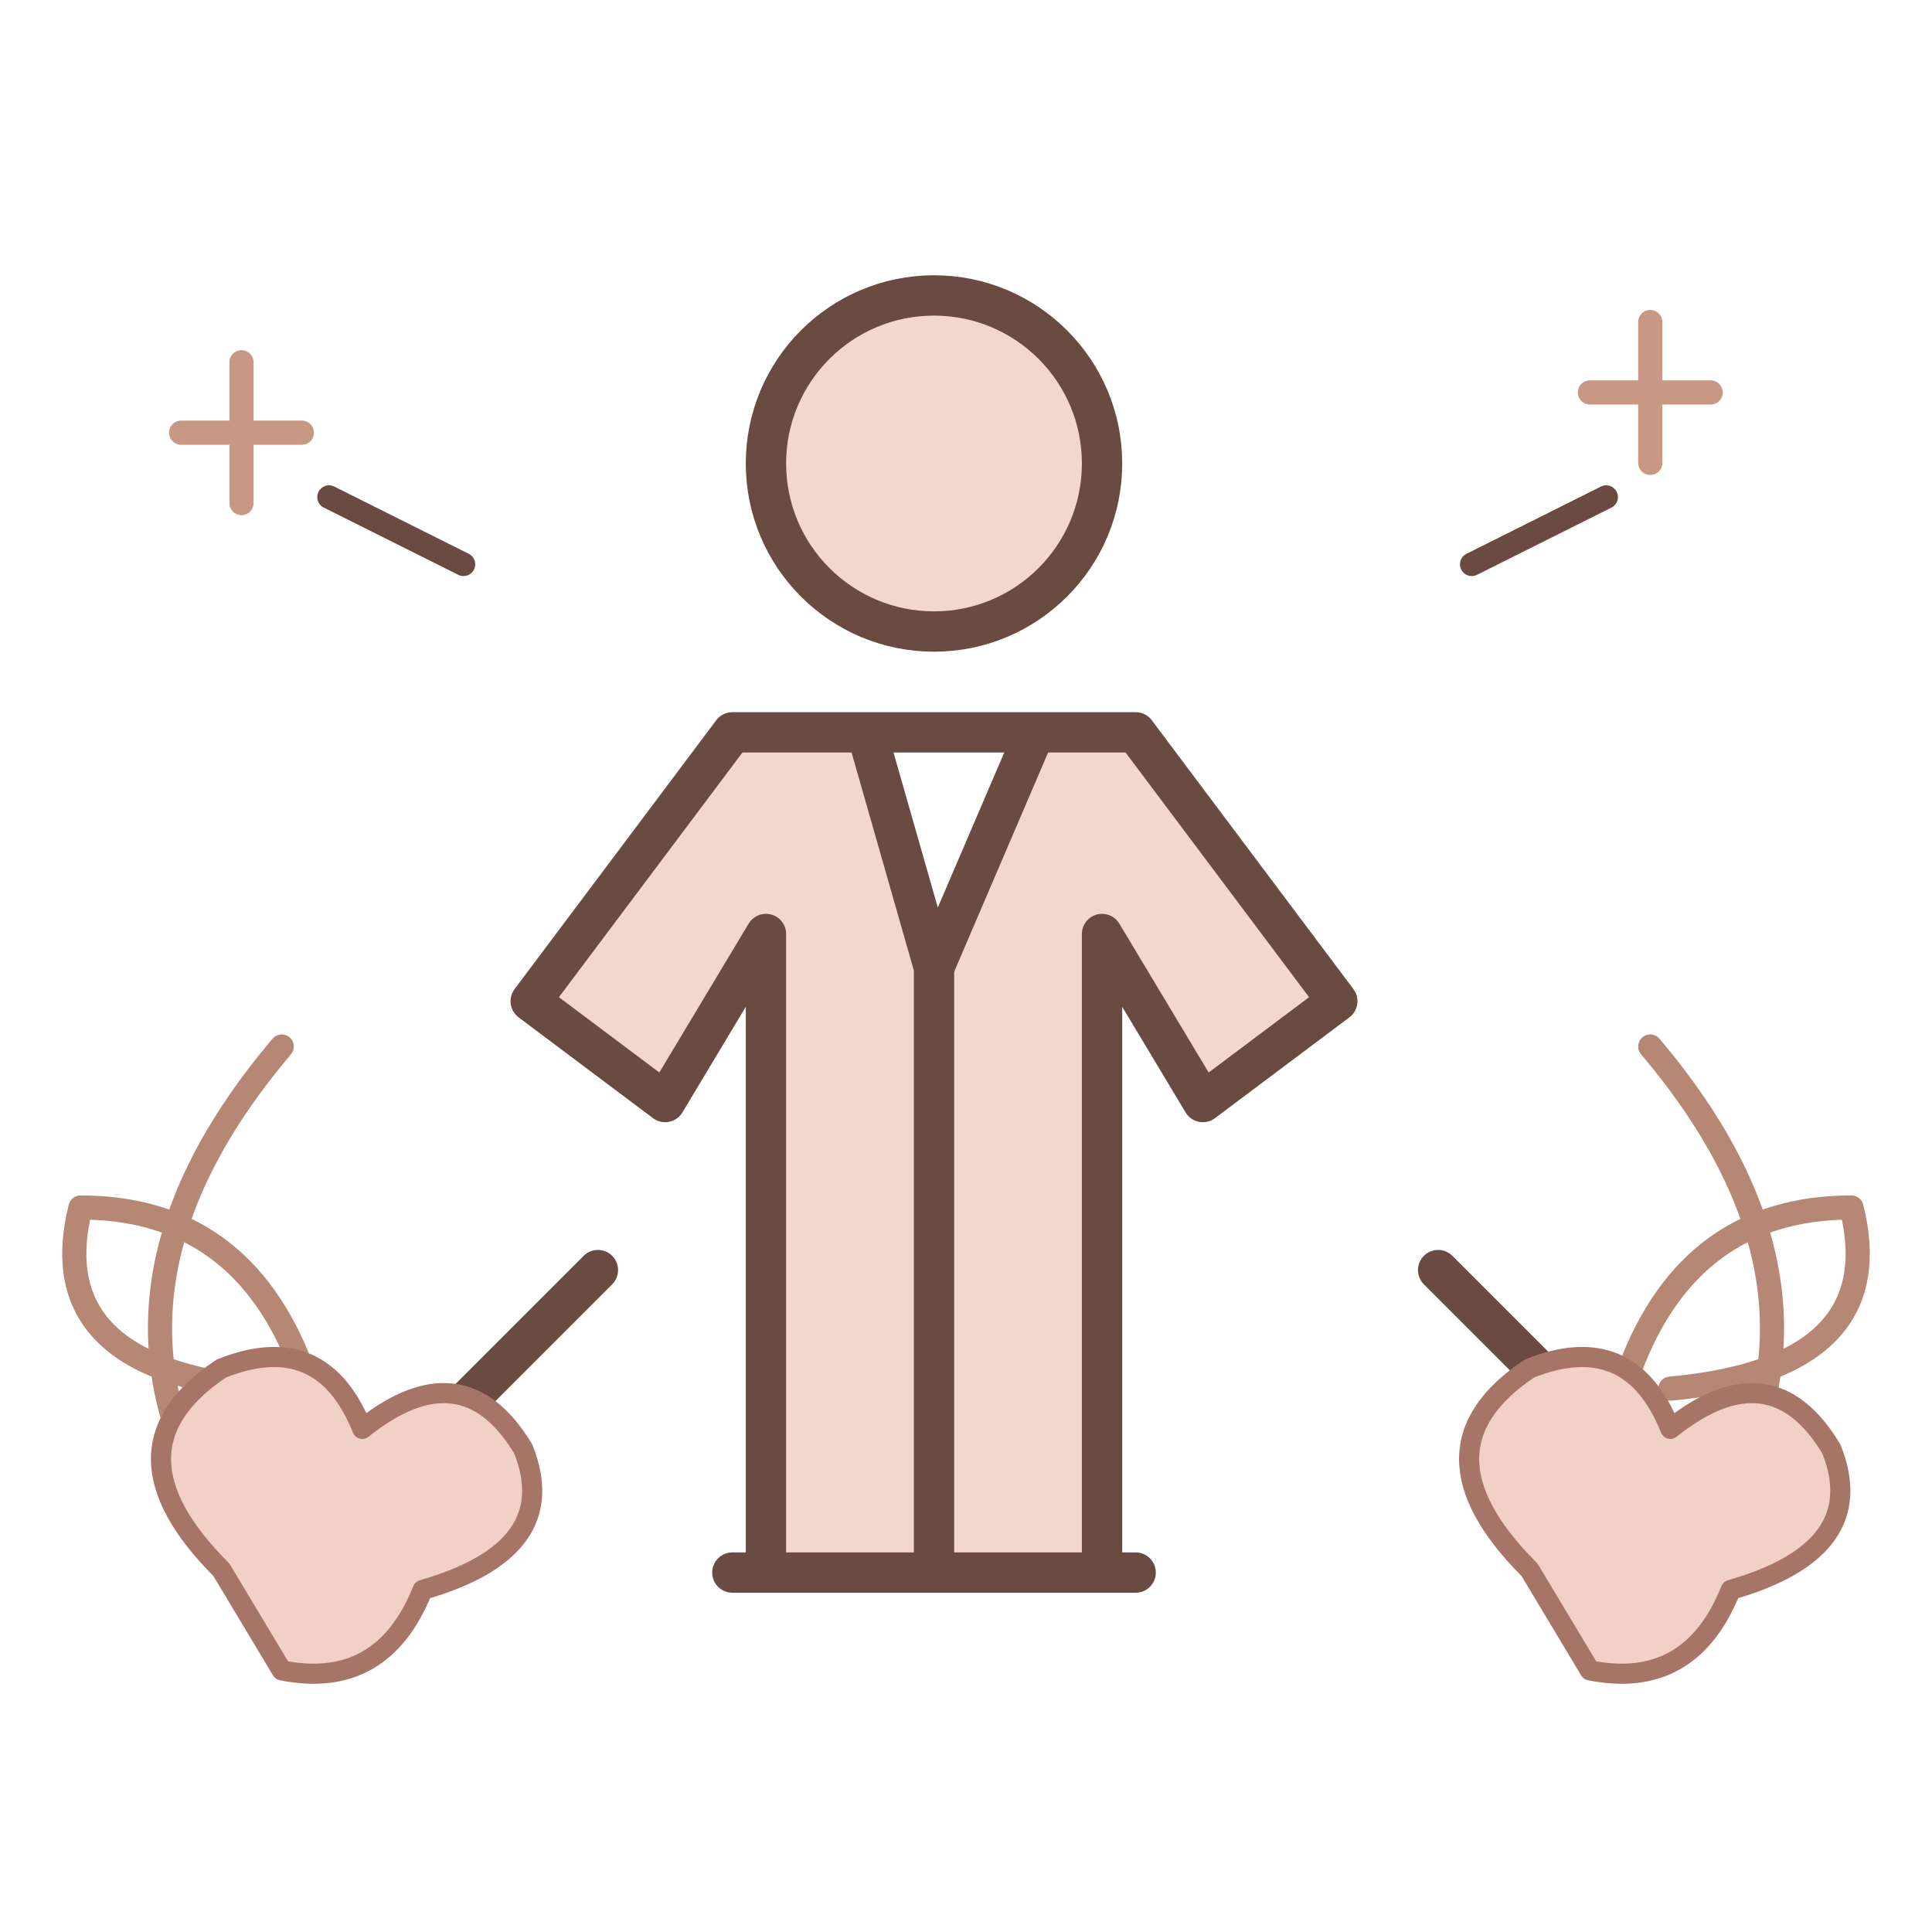
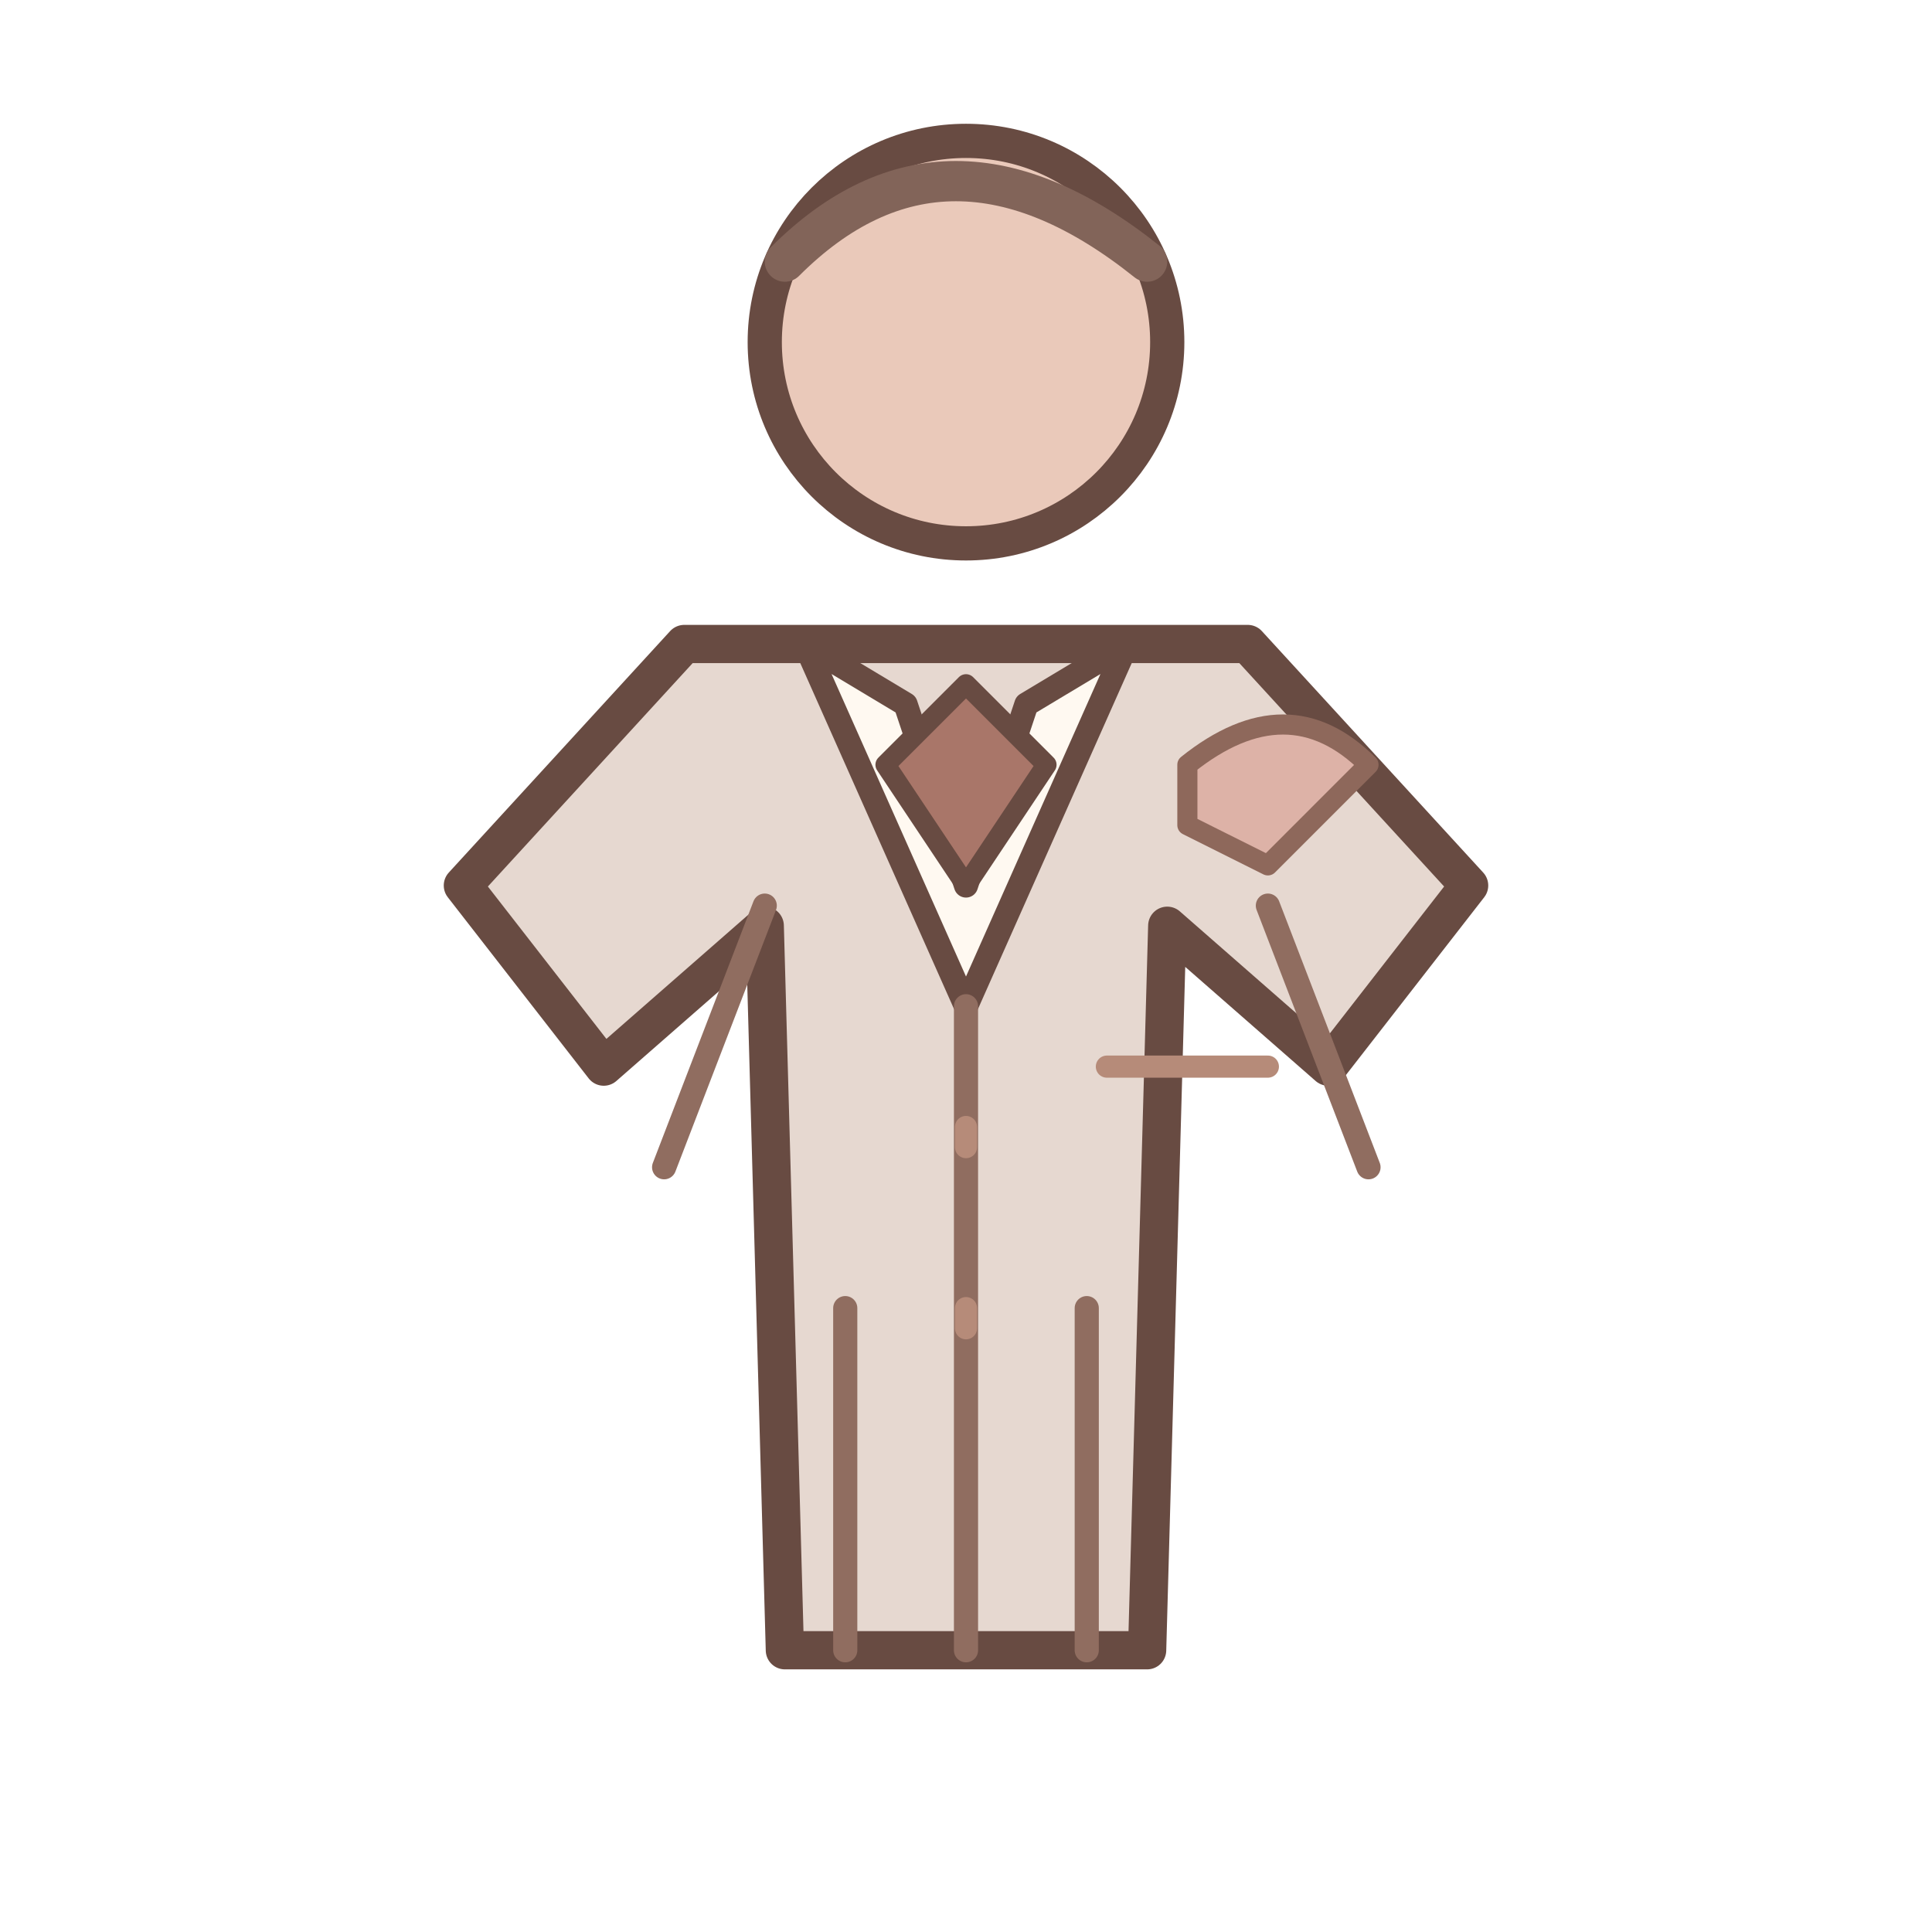
<svg xmlns="http://www.w3.org/2000/svg" viewBox="0 0 96 96" fill="none" stroke-linecap="round" stroke-linejoin="round">
-   <g transform="translate(8 8) scale(1.67)" fill="#F2D7CE" stroke="#694B42" stroke-width="1.2">
-     <circle cx="23" cy="9" r="5" />
-     <path d="M17 17h12l6 8-4 3-3-5v19H18V23l-3 5-4-3zM21 17l2 7 3-7M23 24v18M17 42h12M13 33l-5 5m30-5 5 5" />
-     <path d="m9 12-4-2m34 2 4-2" stroke-width=".7" />
-   </g>
-   <g fill="none" stroke="#B78776" stroke-width="1.2">
-     <path d="M12 77q-9-12 2-25m-1 17q-11-1-9-9 8 0 11 8m69 9q9-12-2-25m1 17q11-1 9-9-8 0-11 8" />
-   </g>
-   <g fill="#F1D1C6" stroke="#A77568" stroke-width="1">
-     <path d="M11 78q-6-6 0-10 5-2 7 3 5-4 8 1 2 5-5 7-2 5-7 4zM76 78q-6-6 0-10 5-2 7 3 5-4 8 1 2 5-5 7-2 5-7 4z" />
-   </g>
-   <g stroke="#C99884" stroke-width="1.2">
-     <path d="M12 18v7m-3-3.5h6M82 16v7m-3-3.5h6" />
-   </g>
+   <circle cx="48" cy="17" r="10" fill="#EAC9BA" stroke="#684B42" stroke-width="1.7" />
+   <path d="M39 13q8-8 18 0" stroke="#826459" stroke-width="2" />
+   <path d="M34 32h28l11 12-7 9-8-7-1 36H39l-1-36-8 7-7-9z" fill="#E6D8D0" stroke="#684B42" stroke-width="1.9" />
+   <path d="M40 32l8 18 8-18-5 3-3 9-3-9z" fill="#FFF9F1" stroke="#684B42" stroke-width="1.2" />
+   <path d="M44 38l4 6 4-6-4-4z" fill="#A97669" stroke="#684B42" stroke-width="1" />
+   <path d="M48 50v32M38 45l-5 13m30-13 5 13M42 65v17m12-17v17" stroke="#906D60" stroke-width="1.2" />
+   <path d="M55 53h8m-15 3v1m0 8v1" stroke="#B68B79" stroke-width="1.1" />
+   <path d="M59 38q5-4 9 0l-5 5-4-2z" fill="#DDB2A7" stroke="#8E685B" stroke-width="1" />
</svg>
